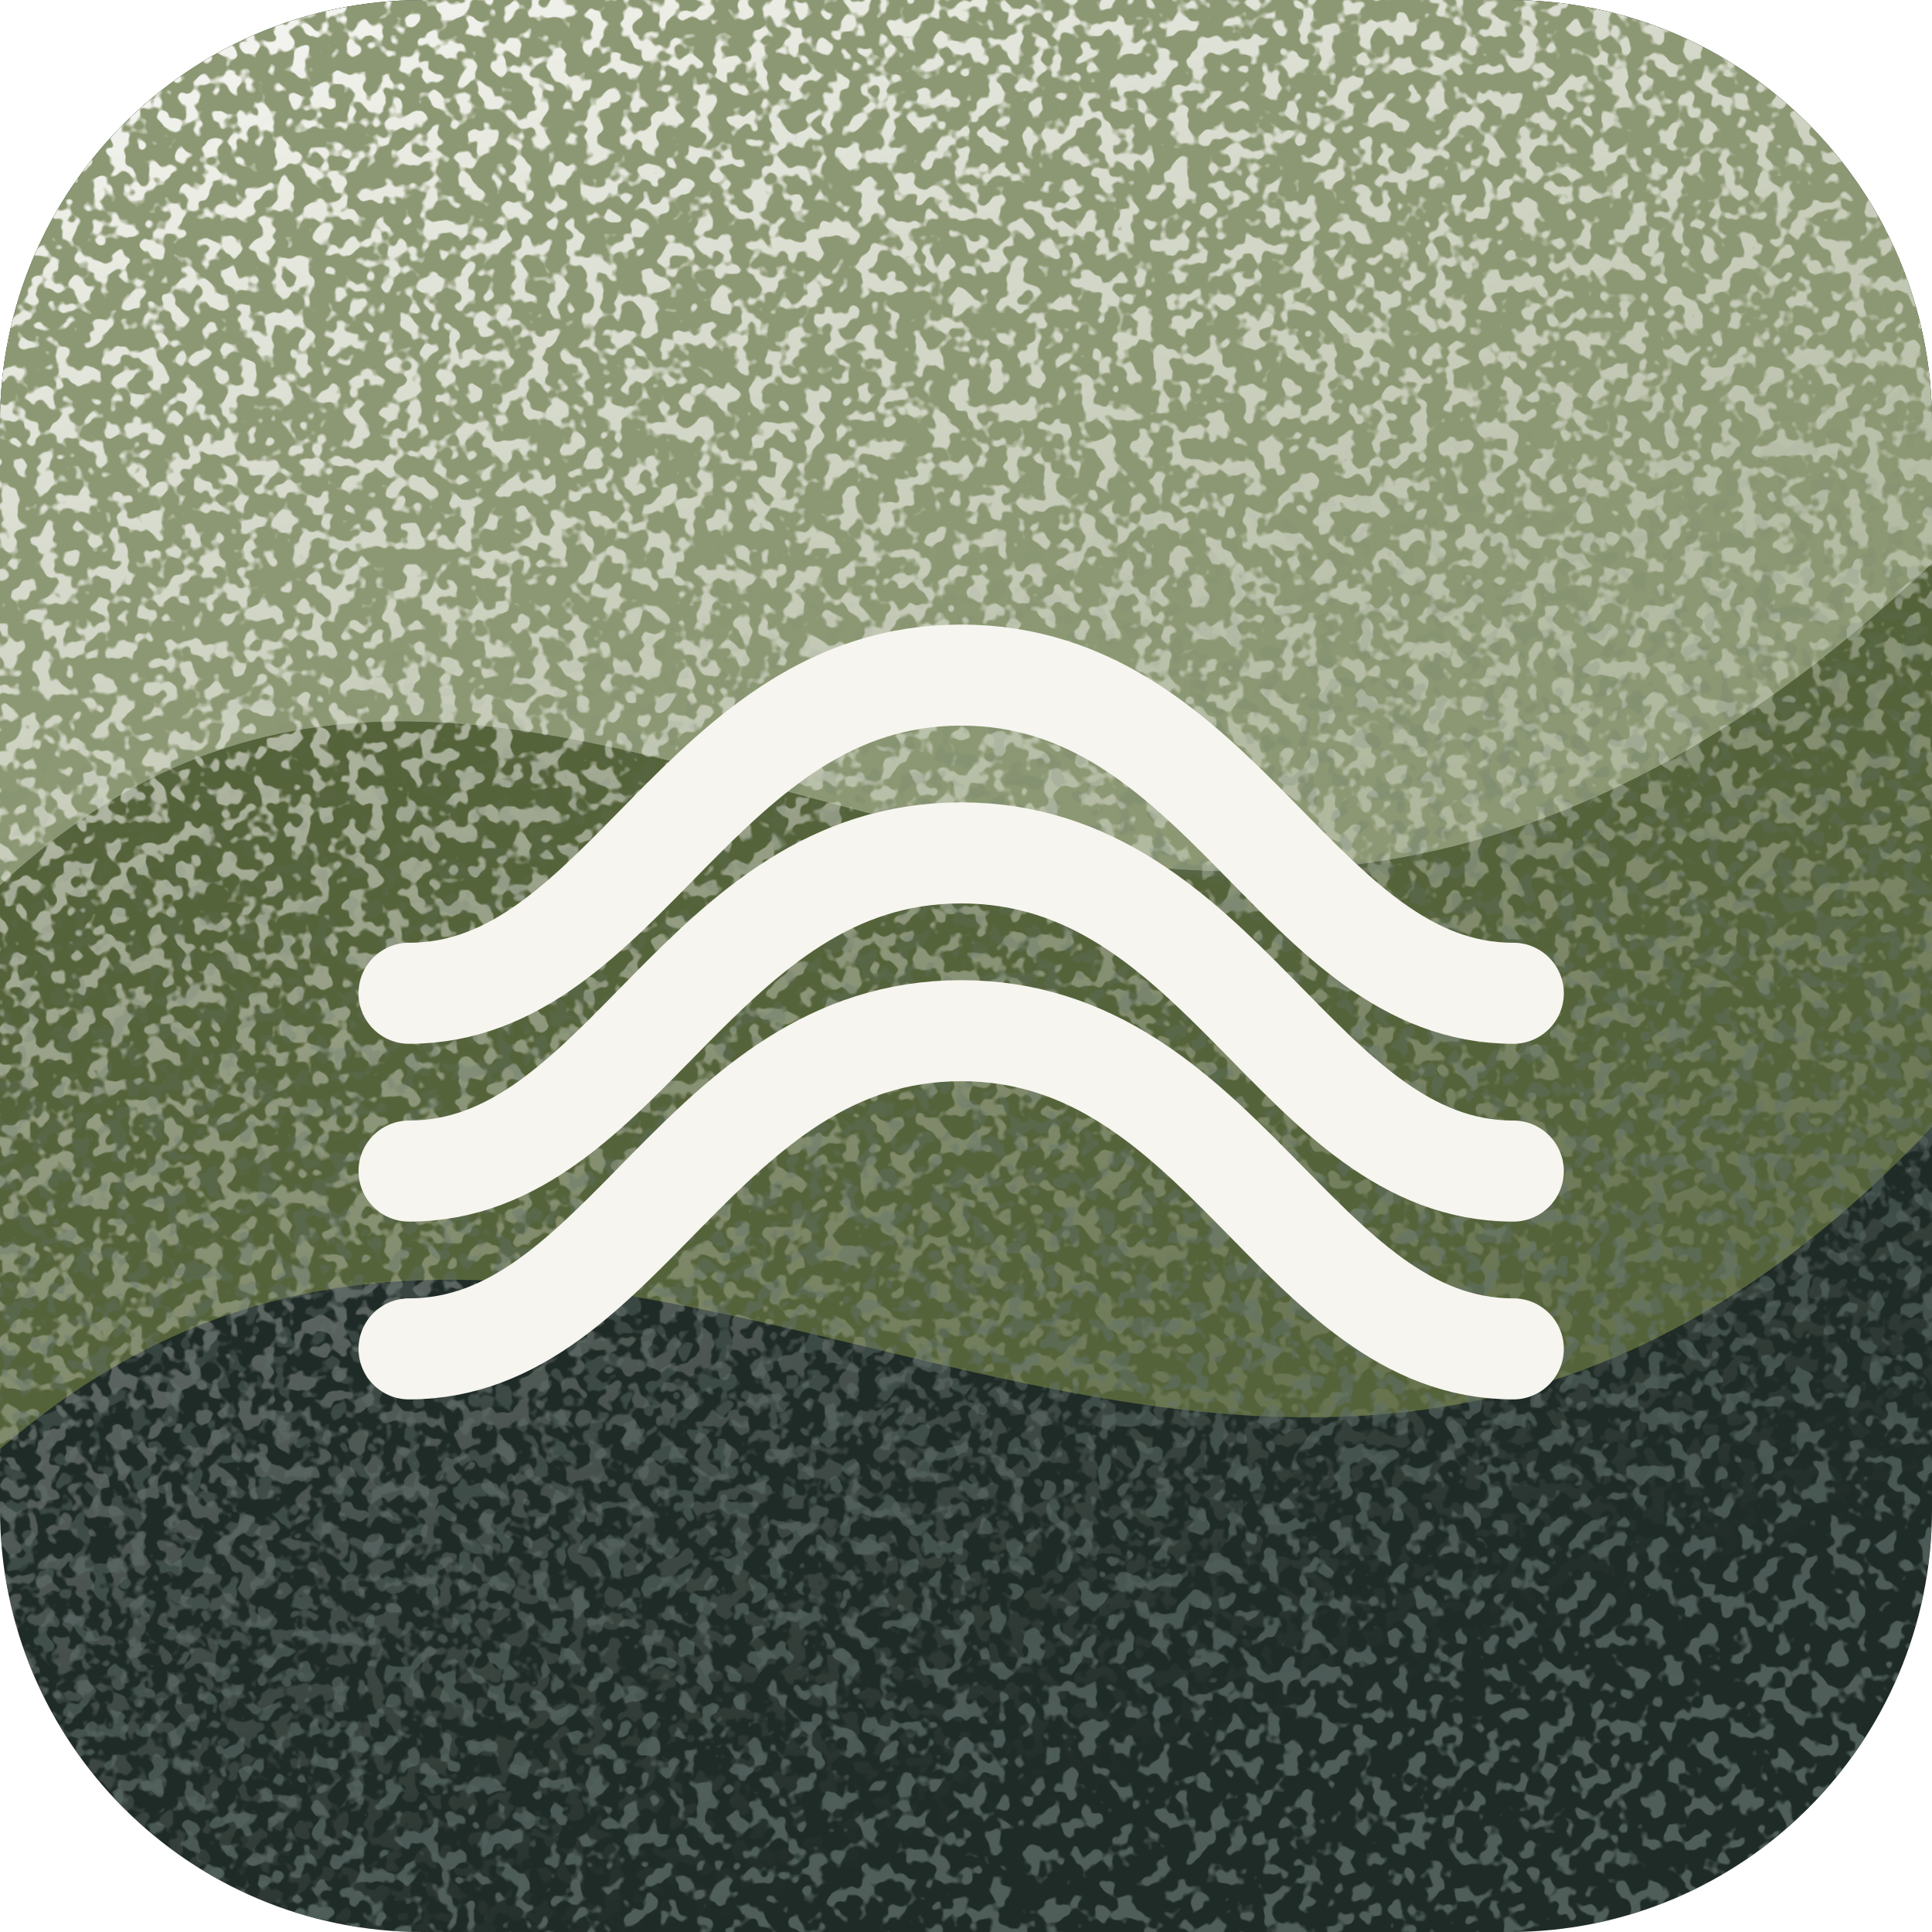
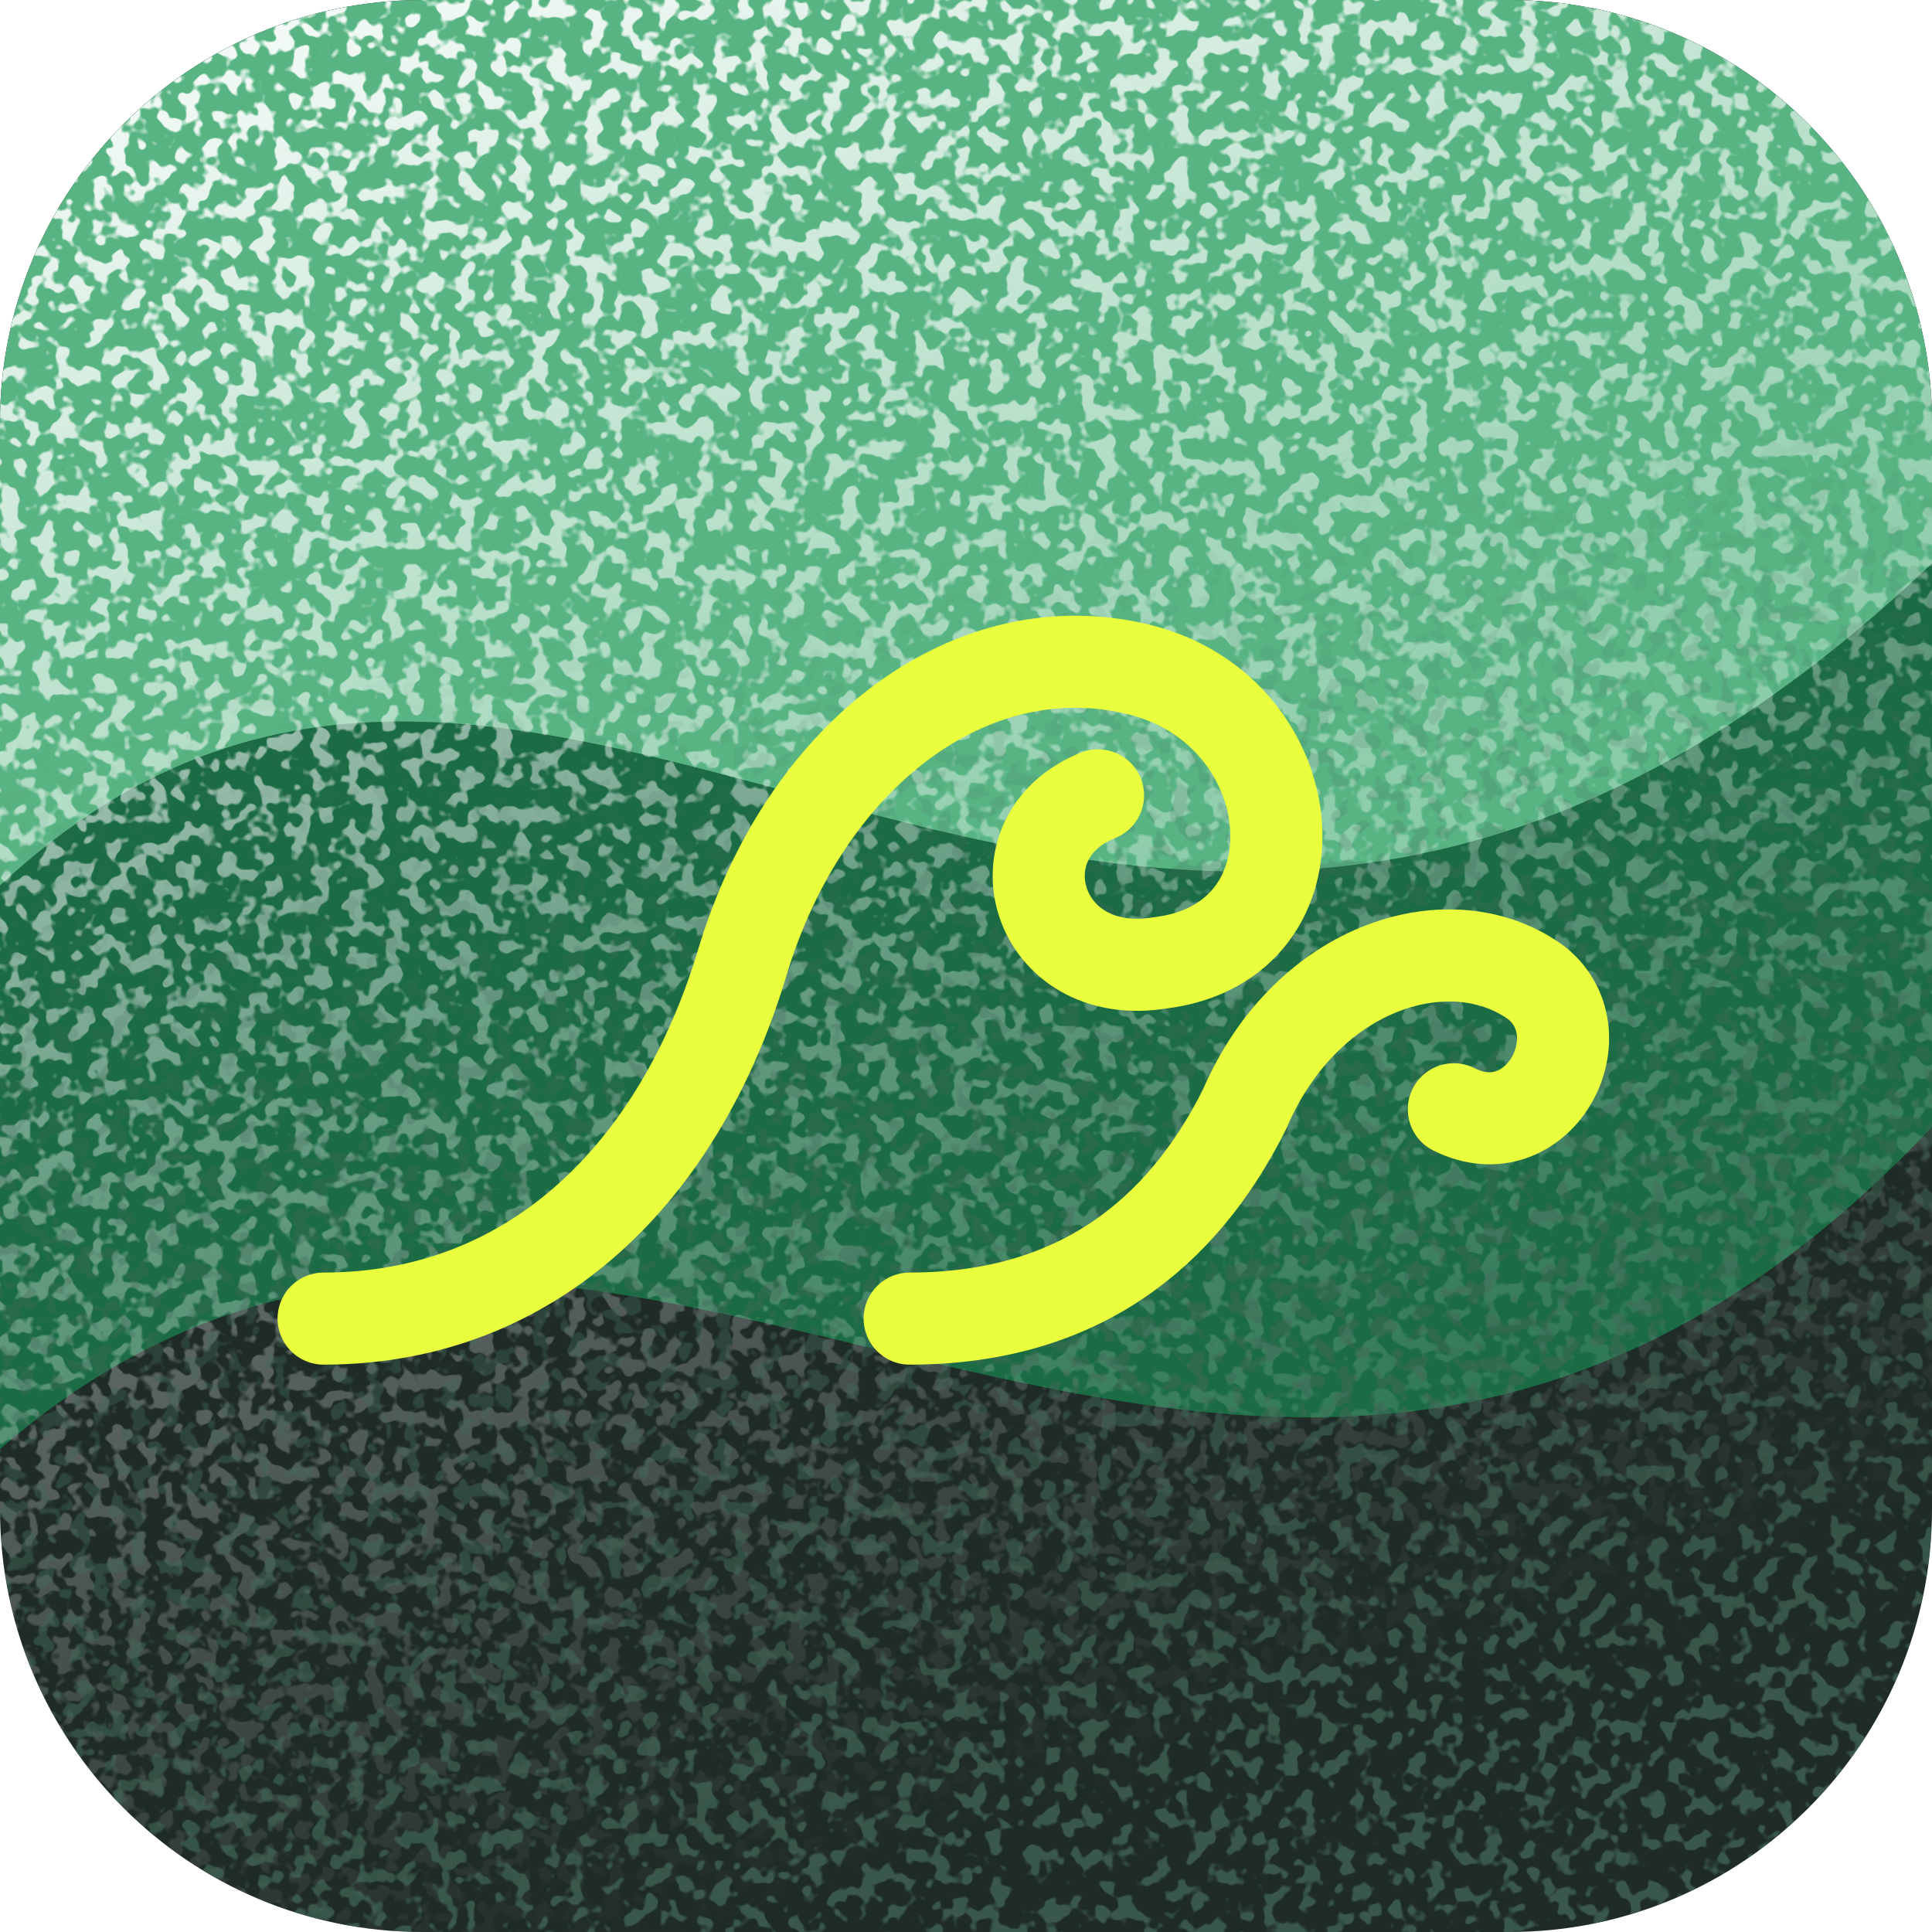
<svg xmlns="http://www.w3.org/2000/svg" width="48" height="48" viewBox="0 0 96 96">
  <defs>
    <filter id="fvg" x="0" y="0" width="100%" height="100%">
      <feTurbulence type="fractalNoise" baseFrequency="1.1" numOctaves="2" seed="11" />
-       <feColorMatrix values="0 0 0 0 0.965 0 0 0 0 0.961 0 0 0 0 0.937 0 0 0 12 -6.1" />
+       <feColorMatrix values="0 0 0 0 1 0 0 0 0 1 0 0 0 0 1 0 0 0 12 -6.1" />
    </filter>
    <filter id="fvk" x="0" y="0" width="100%" height="100%">
      <feTurbulence type="fractalNoise" baseFrequency="1.1" numOctaves="2" seed="5" />
-       <feColorMatrix values="0 0 0 0 0.122 0 0 0 0 0.169 0 0 0 0 0.153 0 0 0 12 -6.4" />
+       <feColorMatrix values="0 0 0 0 0.055 0 0 0 0 0.141 0 0 0 0 0.098 0 0 0 12 -6.4" />
    </filter>
    <linearGradient id="fvf" x1="0" y1="0" x2="0.35" y2="1">
      <stop offset="0" stop-color="#fff" />
      <stop offset=".55" stop-color="#fff" stop-opacity=".35" />
      <stop offset="1" stop-color="#fff" stop-opacity="0" />
    </linearGradient>
    <linearGradient id="fvh" x1="0" y1="0" x2="0.2" y2="1">
      <stop offset=".35" stop-color="#fff" stop-opacity="0" />
      <stop offset="1" stop-color="#fff" stop-opacity=".9" />
    </linearGradient>
    <mask id="fvm">
      <rect width="96" height="96" fill="url(#fvf)" />
    </mask>
    <mask id="fvn">
      <rect width="96" height="96" fill="url(#fvh)" />
    </mask>
    <clipPath id="fvc">
      <rect width="96" height="96" rx="21" />
    </clipPath>
  </defs>
  <g clip-path="url(#fvc)">
    <rect width="96" height="96" fill="#1f2b27" />
-     <path d="M0 44C28 18 56 66 96 28V56C62 92 30 46 0 72Z" fill="#55633a" />
-     <path d="M0 44C28 18 56 66 96 28V0H0Z" fill="#8c9873" />
+     <path d="M0 44C28 18 56 66 96 28V56C62 92 30 46 0 72Z" fill="#1b6b45" />
+     <path d="M0 44C28 18 56 66 96 28V0H0Z" fill="#58b583" />
    <g mask="url(#fvm)">
      <rect width="96" height="96" filter="url(#fvg)" />
    </g>
    <g mask="url(#fvn)">
      <rect width="96" height="96" filter="url(#fvk)" opacity=".8" />
    </g>
  </g>
-   <g transform="translate(18 27.5) scale(.93)" fill="none" stroke="#f6f5ef" stroke-width="5.4" stroke-linecap="round">
-     <path d="M2.5 23.5C14 23.5 18 6.5 32 6.5S50 23.5 61.5 23.5" />
-     <path d="M2.5 33C14 33 18 16 32 16S50 33 61.5 33" />
-     <path d="M2.5 42.5C14 42.5 18 25.5 32 25.5S50 42.5 61.5 42.5" />
+   <g transform="translate(14 26) scale(1.04)" fill="none" stroke="#e9ff3e" stroke-width="4.4" stroke-linecap="round" stroke-linejoin="round">
+     <path d="M2 38C12 38 19 31 22 21C25 11 33 5 41 7C49 9 50 20 42 21C36 22 34 15 39 13" />
+     <path d="M30 38C38 38 43 34 46 28C49 21 56 19 60 22C63 24.5 60 30 56 28" />
  </g>
</svg>
